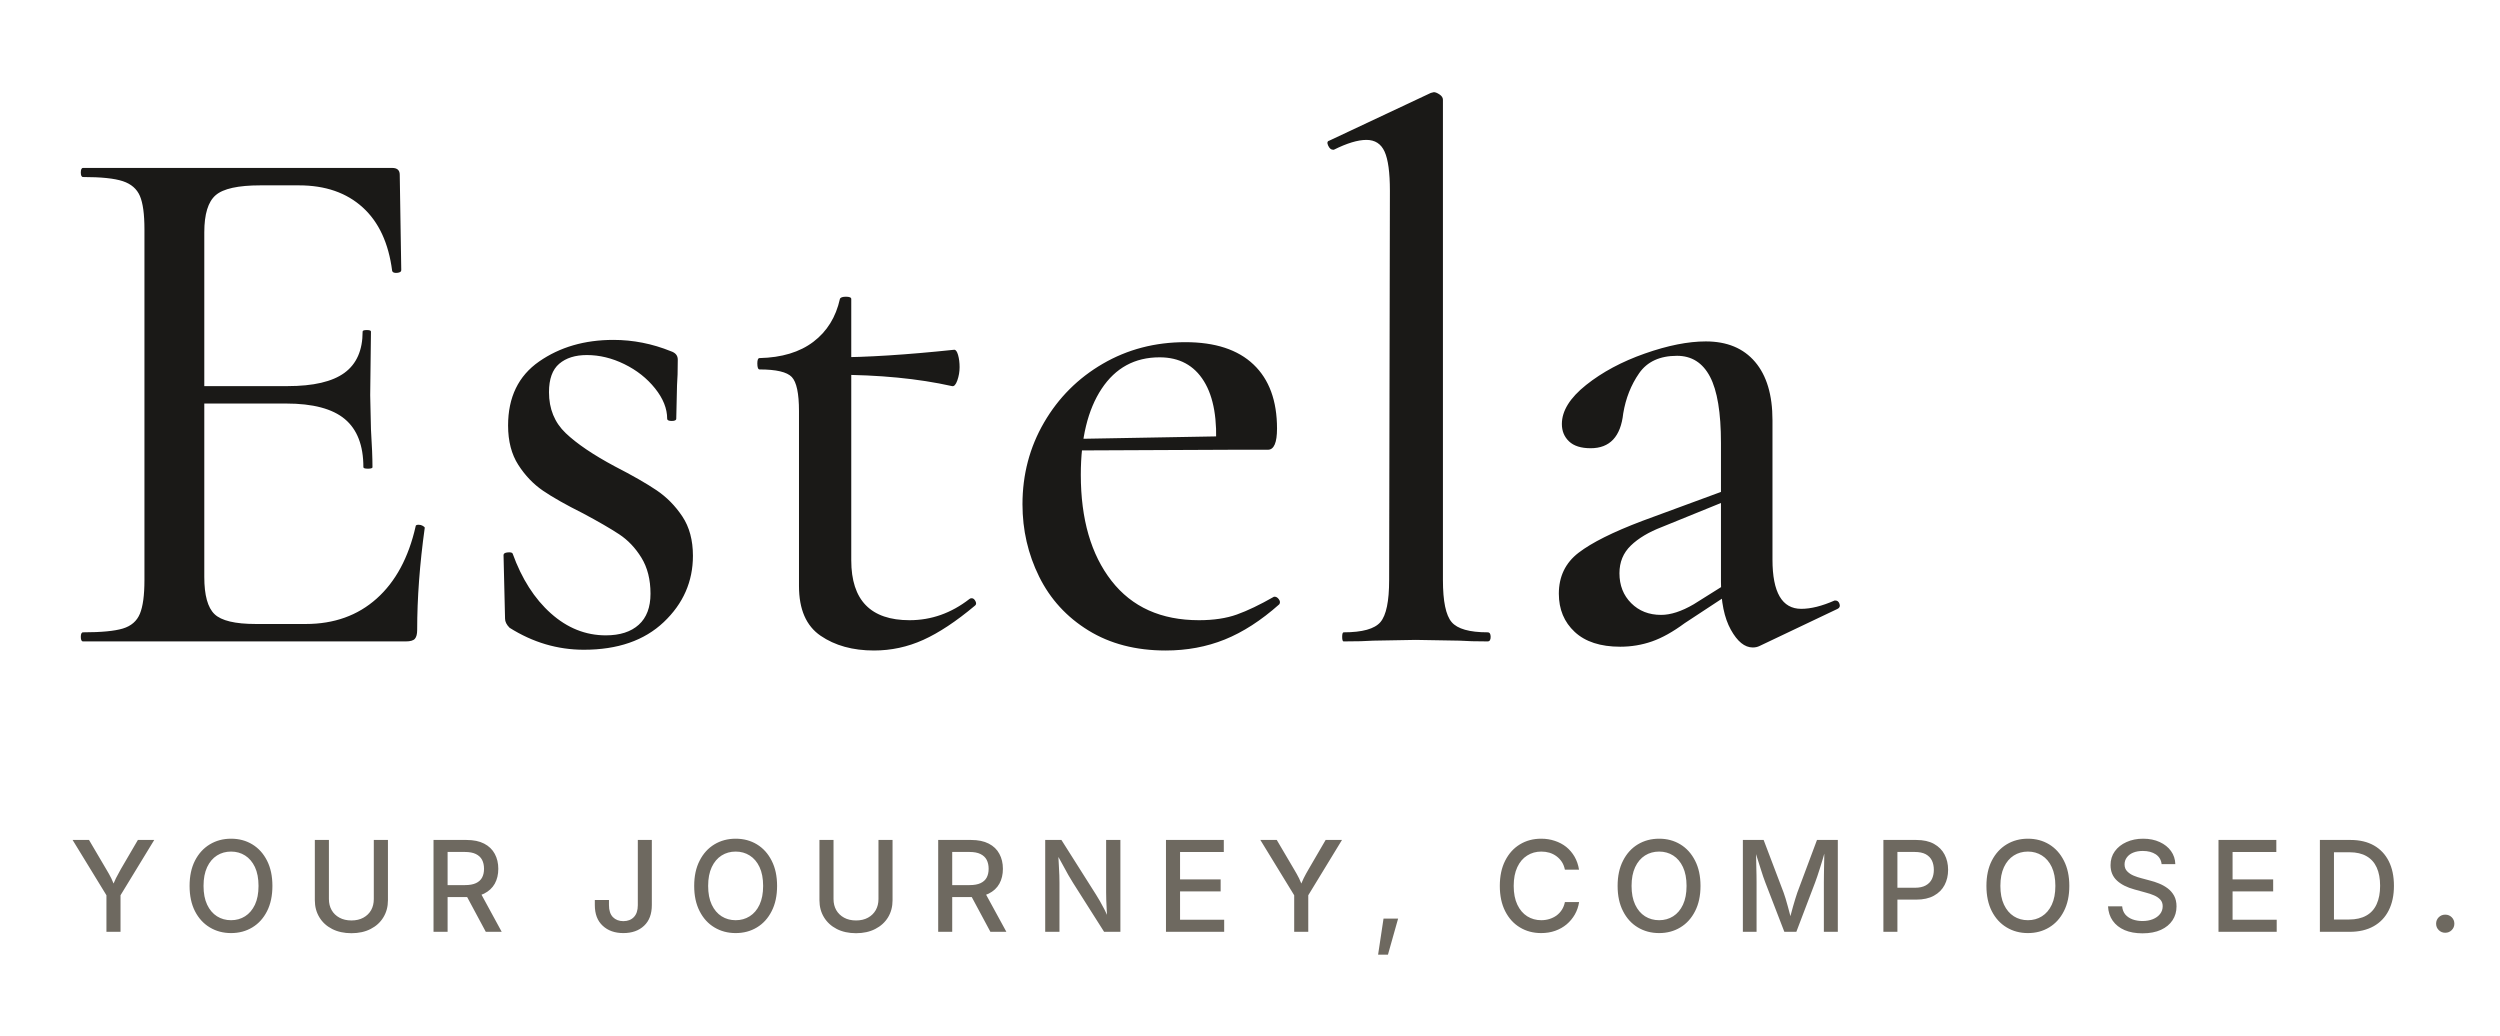
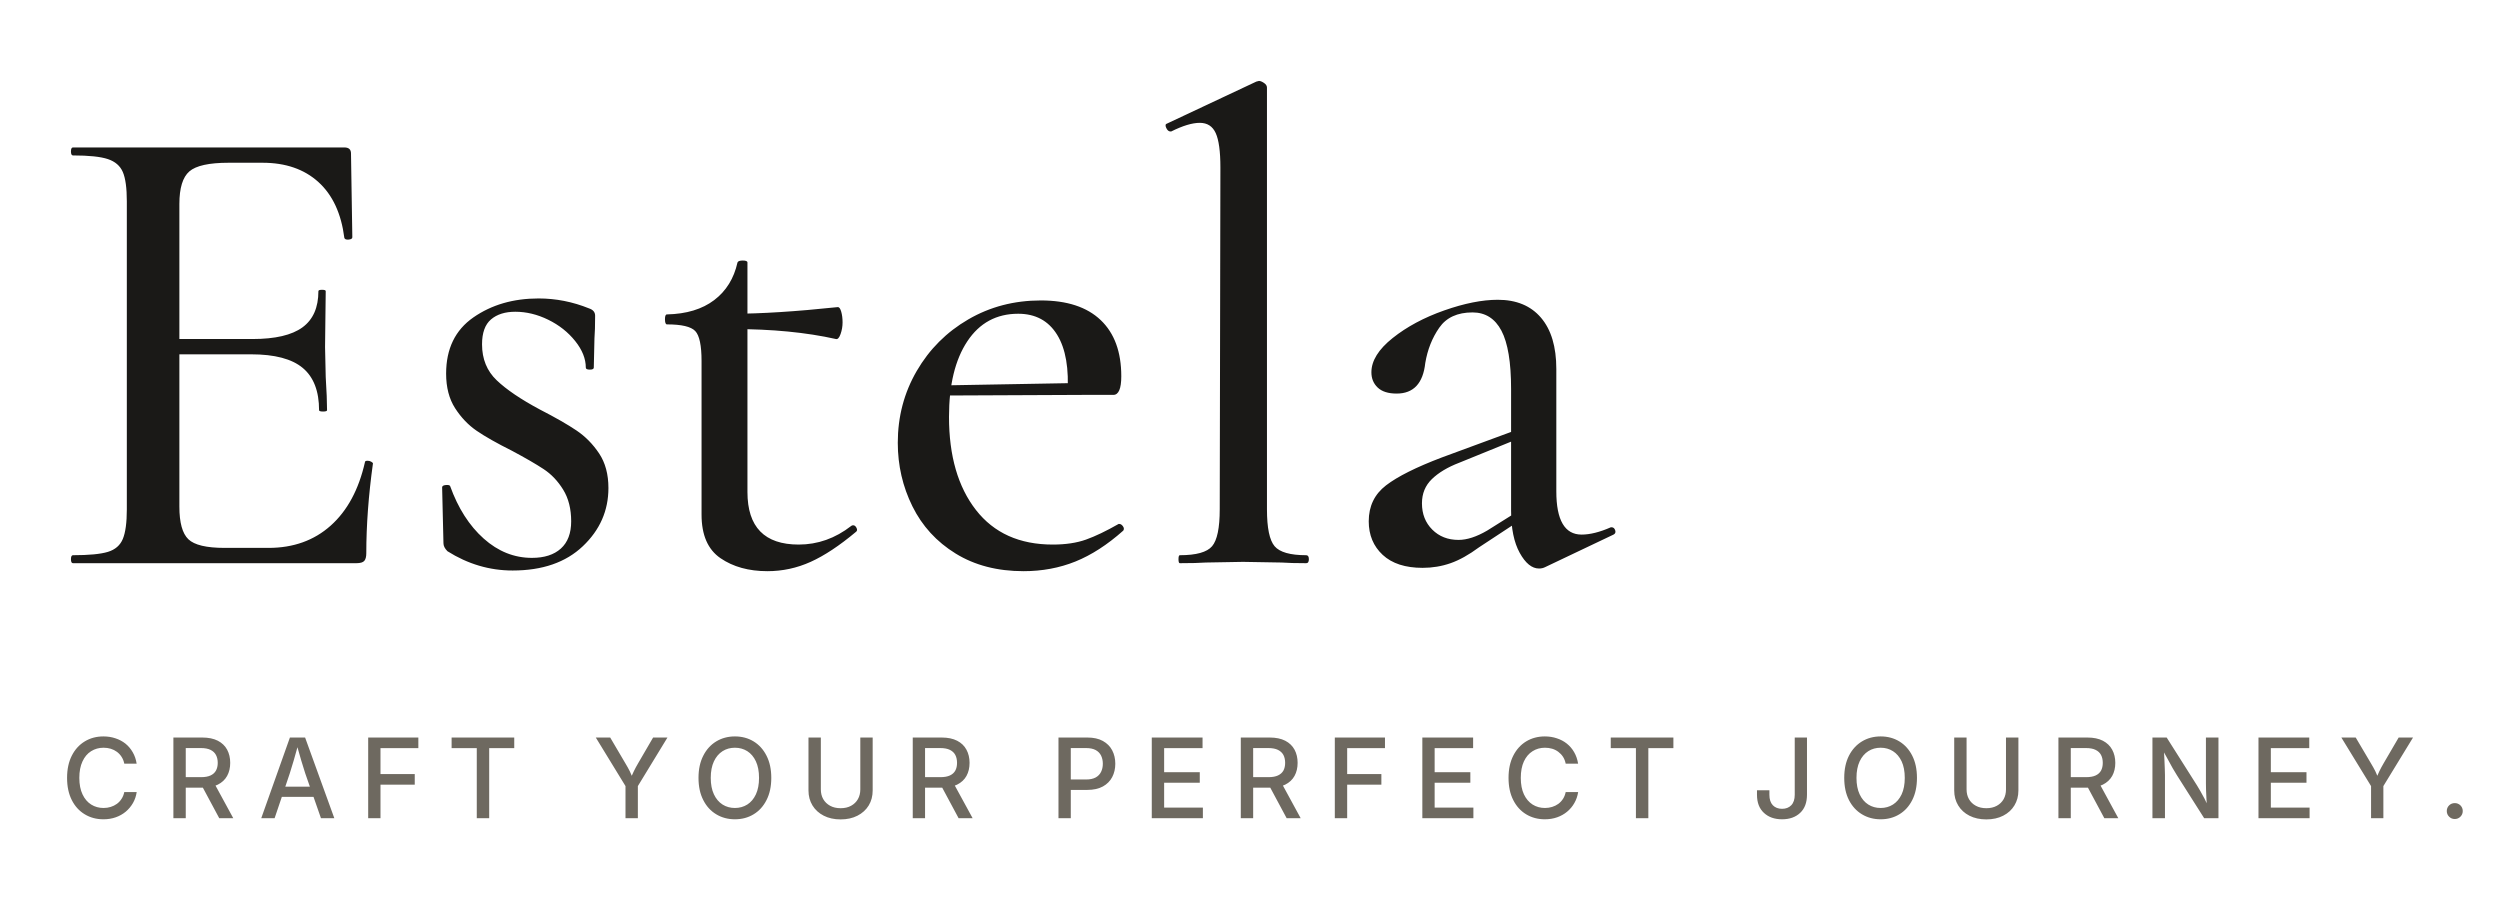
- <svg xmlns="http://www.w3.org/2000/svg" viewBox="0 0 396 164" width="396" height="164">
+ <svg xmlns="http://www.w3.org/2000/svg" viewBox="0 0 451 164" width="451" height="164">
  <path d="M13.16 101.60Q12.80 101.60 12.80 100.88Q12.80 100.16 13.16 100.16L13.16 100.16Q17.48 100.16 19.46 99.56Q21.44 98.96 22.16 97.22Q22.88 95.48 22.88 91.88L22.88 91.88L22.88 36.32Q22.88 32.72 22.16 31.04Q21.44 29.36 19.46 28.70Q17.48 28.04 13.16 28.04L13.16 28.04Q12.80 28.04 12.80 27.32Q12.80 26.60 13.16 26.60L13.16 26.60L62.12 26.60Q63.32 26.60 63.32 27.68L63.32 27.68L63.56 42.80Q63.56 43.16 62.90 43.22Q62.24 43.28 62.12 42.92L62.12 42.92Q61.28 36.32 57.44 32.84Q53.60 29.36 47.36 29.36L47.36 29.36L41.24 29.36Q35.96 29.36 34.16 30.92Q32.36 32.48 32.36 36.80L32.36 36.80L32.36 91.40Q32.36 95.72 33.98 97.28Q35.60 98.84 40.52 98.84L40.52 98.84L48.44 98.84Q55.16 98.84 59.66 94.82Q64.16 90.80 65.84 83.36L65.84 83.36Q65.84 83.12 66.32 83.12L66.32 83.12Q66.68 83.12 66.98 83.30Q67.28 83.48 67.28 83.60L67.28 83.60Q66.08 92.24 66.08 99.80L66.08 99.80Q66.08 100.76 65.72 101.18Q65.36 101.60 64.28 101.60L64.28 101.60L13.16 101.60ZM57.56 74.00Q57.56 68.84 54.62 66.38Q51.68 63.92 45.32 63.92L45.32 63.92L27.80 63.92L27.80 61.16L45.56 61.16Q51.68 61.16 54.56 59.06Q57.44 56.96 57.44 52.52L57.44 52.52Q57.44 52.28 58.10 52.28Q58.76 52.28 58.76 52.52L58.76 52.52L58.64 62.60L58.76 68Q59 71.84 59 74.00L59 74.00Q59 74.24 58.28 74.24Q57.56 74.24 57.56 74.00L57.56 74.00Z M86.96 62.12Q86.96 66.08 89.60 68.60Q92.24 71.12 97.40 73.88L97.40 73.88Q101.60 76.04 104 77.66Q106.40 79.28 108.08 81.80Q109.76 84.32 109.76 88.04L109.76 88.04Q109.76 94.16 105.14 98.54Q100.52 102.92 92.48 102.92L92.48 102.92Q86.24 102.92 80.72 99.44L80.72 99.44Q80 98.72 80 98.00L80 98.00L79.76 87.92Q79.76 87.56 80.42 87.50Q81.08 87.44 81.20 87.68L81.20 87.68Q83.36 93.68 87.26 97.16Q91.16 100.64 95.96 100.64L95.96 100.64Q99.32 100.64 101.18 98.96Q103.04 97.28 103.04 94.04L103.04 94.04Q103.04 90.68 101.60 88.34Q100.16 86.00 98.06 84.62Q95.96 83.24 92.36 81.32L92.36 81.32Q88.28 79.28 86 77.72Q83.72 76.16 82.10 73.64Q80.48 71.12 80.48 67.40L80.48 67.40Q80.48 60.68 85.40 57.26Q90.32 53.84 97.16 53.84L97.16 53.84Q101.84 53.84 106.28 55.64L106.28 55.64Q107.36 56.00 107.36 56.96L107.36 56.96Q107.36 59.60 107.24 61.04L107.24 61.04L107.12 66.32Q107.12 66.68 106.40 66.68Q105.68 66.68 105.68 66.32L105.68 66.32Q105.68 63.92 103.76 61.52Q101.84 59.12 98.90 57.68Q95.96 56.24 92.96 56.24L92.96 56.24Q90.20 56.24 88.58 57.62Q86.96 59.00 86.96 62.12L86.96 62.12Z M138.44 103.04Q133.40 103.04 129.98 100.70Q126.56 98.36 126.56 92.84L126.56 92.84L126.56 65.12Q126.56 60.92 125.42 59.72Q124.28 58.52 120.32 58.52L120.32 58.52Q119.96 58.52 119.96 57.56L119.96 57.56Q119.96 56.72 120.32 56.72L120.32 56.72Q125.60 56.60 128.84 54.14Q132.08 51.68 133.04 47.36L133.04 47.36Q133.16 47.00 134 47.00Q134.84 47.00 134.84 47.36L134.84 47.36L134.84 88.76Q134.84 98.24 144.08 98.24L144.08 98.24Q149.24 98.24 153.56 94.88L153.56 94.88Q153.68 94.76 153.92 94.76L153.92 94.76Q154.28 94.76 154.52 95.24Q154.76 95.72 154.40 95.96L154.40 95.96Q149.96 99.68 146.24 101.36Q142.52 103.04 138.44 103.04L138.44 103.04ZM150.80 61.16Q142.76 59.36 132.20 59.36L132.20 59.36L132.20 56.60Q139.76 56.60 151.16 55.40L151.16 55.40Q151.52 55.40 151.76 56.24Q152 57.08 152 58.16L152 58.16Q152 59.24 151.64 60.26Q151.28 61.28 150.80 61.16L150.80 61.16Z M184.64 103.04Q177.56 103.04 172.40 99.86Q167.24 96.68 164.60 91.34Q161.96 86.00 161.96 79.88L161.96 79.88Q161.96 72.80 165.38 66.92Q168.80 61.04 174.68 57.62Q180.56 54.20 187.76 54.20L187.76 54.20Q194.84 54.20 198.56 57.74Q202.28 61.28 202.28 67.88L202.28 67.88Q202.28 71.24 200.84 71.24L200.84 71.24L192.56 71.24Q193.04 64.16 190.70 60.38Q188.36 56.60 183.68 56.60L183.68 56.60Q177.80 56.60 174.50 61.58Q171.20 66.56 171.20 75.20L171.20 75.20Q171.20 85.76 176.06 92.00Q180.92 98.24 189.92 98.24L189.92 98.24Q193.40 98.24 195.92 97.34Q198.44 96.44 201.80 94.52L201.80 94.52L201.92 94.52Q202.28 94.52 202.58 94.94Q202.88 95.36 202.64 95.72L202.64 95.72Q198.32 99.56 194 101.30Q189.68 103.04 184.64 103.04L184.64 103.04ZM168.44 71.36L168.32 69.56L195.20 69.08L195.20 71.24L168.44 71.36Z M212.84 101.60Q212.60 101.60 212.60 100.88Q212.60 100.16 212.84 100.16L212.84 100.16Q217.28 100.16 218.66 98.54Q220.04 96.92 220.04 91.88L220.04 91.88L220.16 30.20Q220.16 25.88 219.32 24.02Q218.48 22.16 216.44 22.16L216.44 22.16Q214.40 22.16 211.28 23.72L211.28 23.72L211.16 23.72Q210.68 23.72 210.38 23.06Q210.08 22.40 210.56 22.28L210.56 22.28L226.64 14.72L227.12 14.60Q227.48 14.60 228.02 14.96Q228.56 15.32 228.56 15.80L228.56 15.80L228.56 91.88Q228.56 96.92 229.94 98.54Q231.32 100.16 235.64 100.16L235.64 100.16Q236.12 100.16 236.12 100.88Q236.12 101.60 235.64 101.60L235.64 101.60Q232.88 101.60 231.20 101.48L231.20 101.48L224.24 101.36L217.52 101.48Q215.84 101.60 212.84 101.60L212.84 101.60Z M278.72 102.32Q278.24 102.56 277.64 102.56L277.64 102.56Q275.72 102.56 274.16 99.74Q272.60 96.92 272.60 92.12L272.60 92.12L272.60 70.16Q272.60 62.96 270.86 59.66Q269.12 56.36 265.64 56.36L265.64 56.36Q261.56 56.36 259.64 59.12Q257.72 61.88 257.12 65.48L257.12 65.48Q256.52 71.00 251.96 71.00L251.96 71.00Q249.68 71.00 248.54 69.92Q247.40 68.84 247.40 67.16L247.40 67.16Q247.40 64.04 251.24 60.98Q255.08 57.92 260.54 56.00Q266 54.08 270.20 54.08L270.20 54.08Q275.24 54.08 278 57.32Q280.76 60.56 280.76 66.56L280.76 66.56L280.76 88.64Q280.76 96.44 285.32 96.44L285.32 96.44Q287.60 96.44 290.60 95.12L290.60 95.12L290.72 95.12Q291.20 95.12 291.38 95.66Q291.56 96.20 291.08 96.44L291.08 96.44L278.72 102.32ZM256.64 102.44Q251.96 102.44 249.44 100.10Q246.92 97.76 246.92 94.04L246.92 94.04Q246.92 89.96 250.04 87.56Q253.16 85.16 260.12 82.52L260.12 82.52L273.80 77.48L274.16 79.04L263.24 83.48Q260.12 84.68 258.32 86.42Q256.52 88.16 256.52 90.80L256.52 90.80Q256.52 93.68 258.38 95.54Q260.24 97.40 263.12 97.40L263.12 97.40Q265.40 97.40 268.28 95.72L268.28 95.72L275.36 91.28L275.60 92.96L266.84 98.72Q264.08 100.76 261.68 101.60Q259.28 102.44 256.64 102.44L256.64 102.44Z" fill="#1A1917" />
-   <path d="M19.09 147.60L16.86 147.60L16.86 141.81L11.50 133.05L14.10 133.05L16.83 137.69Q17.29 138.45 17.64 139.15L17.64 139.15Q17.82 139.51 17.99 139.95L17.99 139.95Q18.18 139.49 18.36 139.12L18.36 139.12Q18.71 138.42 19.13 137.69L19.13 137.69L21.84 133.05L24.43 133.05L19.09 141.81L19.09 147.60Z M36.60 147.80L36.60 147.80Q34.72 147.80 33.23 146.90Q31.74 146.01 30.88 144.33Q30.03 142.66 30.03 140.33L30.03 140.33Q30.03 138.00 30.88 136.33Q31.74 134.65 33.23 133.75Q34.72 132.85 36.60 132.85L36.60 132.85Q38.49 132.85 39.97 133.75Q41.45 134.65 42.30 136.33Q43.15 138.00 43.15 140.33L43.15 140.33Q43.15 142.66 42.30 144.33Q41.45 146.01 39.97 146.90Q38.49 147.80 36.60 147.80ZM36.60 145.76L36.60 145.76Q37.84 145.76 38.82 145.14Q39.80 144.52 40.38 143.31Q40.95 142.09 40.95 140.33L40.95 140.33Q40.95 138.56 40.38 137.34Q39.80 136.13 38.82 135.51Q37.84 134.89 36.60 134.89L36.60 134.89Q35.35 134.89 34.37 135.51Q33.38 136.14 32.81 137.35Q32.24 138.57 32.24 140.33L32.24 140.33Q32.24 142.09 32.81 143.30Q33.38 144.51 34.37 145.14Q35.35 145.76 36.60 145.76Z M55.67 147.82L55.67 147.82Q53.92 147.82 52.61 147.15Q51.30 146.48 50.59 145.30Q49.87 144.12 49.87 142.60L49.87 142.60L49.87 133.05L52.10 133.05L52.10 142.41Q52.10 143.40 52.53 144.16Q52.96 144.92 53.77 145.36Q54.57 145.80 55.67 145.80L55.67 145.80Q56.76 145.80 57.56 145.36Q58.36 144.92 58.79 144.16Q59.21 143.40 59.21 142.41L59.21 142.41L59.21 133.05L61.45 133.05L61.45 142.60Q61.45 144.12 60.73 145.30Q60.02 146.48 58.71 147.15Q57.41 147.82 55.67 147.82Z M70.90 147.60L68.67 147.60L68.67 133.05L73.89 133.05Q75.57 133.05 76.69 133.63Q77.81 134.21 78.37 135.25Q78.93 136.28 78.93 137.62L78.93 137.62Q78.93 138.97 78.37 139.98Q77.80 140.99 76.68 141.55L76.68 141.55Q76.49 141.64 76.27 141.72L76.27 141.72L79.47 147.60L76.95 147.60L74.00 142.10Q73.94 142.10 73.87 142.10L73.87 142.10L70.90 142.10L70.90 147.60ZM70.90 134.95L70.90 140.20L73.65 140.20Q74.73 140.20 75.39 139.89Q76.05 139.58 76.36 139.01Q76.67 138.43 76.67 137.62L76.67 137.62Q76.67 136.80 76.36 136.20Q76.05 135.61 75.38 135.28Q74.72 134.95 73.63 134.95L73.63 134.95L70.90 134.95Z  M98.74 147.80L98.74 147.80Q96.71 147.80 95.47 146.64Q94.22 145.49 94.22 143.37L94.22 143.37L94.22 142.56L96.46 142.56L96.46 143.38Q96.46 144.62 97.08 145.27Q97.71 145.91 98.74 145.91L98.74 145.91Q99.78 145.91 100.40 145.27Q101.03 144.62 101.03 143.38L101.03 143.38L101.03 133.05L103.25 133.05L103.25 143.36Q103.25 145.49 102.02 146.64Q100.79 147.80 98.74 147.80Z M116.53 147.80L116.53 147.80Q114.65 147.80 113.16 146.90Q111.67 146.01 110.82 144.33Q109.96 142.66 109.96 140.33L109.96 140.33Q109.96 138.00 110.82 136.33Q111.67 134.65 113.16 133.75Q114.65 132.85 116.53 132.85L116.53 132.85Q118.42 132.85 119.90 133.75Q121.38 134.65 122.23 136.33Q123.09 138.00 123.09 140.33L123.09 140.33Q123.09 142.66 122.23 144.33Q121.38 146.01 119.90 146.90Q118.42 147.80 116.53 147.80ZM116.53 145.76L116.53 145.76Q117.77 145.76 118.75 145.14Q119.74 144.52 120.31 143.31Q120.88 142.09 120.88 140.33L120.88 140.33Q120.88 138.56 120.31 137.34Q119.74 136.13 118.75 135.51Q117.77 134.89 116.53 134.89L116.53 134.89Q115.28 134.89 114.30 135.51Q113.31 136.14 112.74 137.35Q112.17 138.57 112.17 140.33L112.17 140.33Q112.17 142.09 112.74 143.30Q113.31 144.51 114.30 145.14Q115.28 145.76 116.53 145.76Z M135.60 147.82L135.60 147.82Q133.85 147.82 132.54 147.15Q131.24 146.48 130.52 145.30Q129.80 144.12 129.80 142.60L129.80 142.60L129.80 133.05L132.03 133.05L132.03 142.41Q132.03 143.40 132.46 144.16Q132.90 144.92 133.70 145.36Q134.50 145.80 135.60 145.80L135.60 145.80Q136.70 145.80 137.49 145.36Q138.29 144.92 138.72 144.16Q139.15 143.40 139.15 142.41L139.15 142.41L139.15 133.05L141.38 133.05L141.38 142.60Q141.38 144.12 140.67 145.30Q139.95 146.48 138.64 147.15Q137.34 147.82 135.60 147.82Z M150.83 147.60L148.61 147.60L148.61 133.05L153.82 133.05Q155.50 133.05 156.62 133.63Q157.75 134.21 158.30 135.25Q158.86 136.28 158.86 137.62L158.86 137.62Q158.86 138.97 158.30 139.98Q157.74 140.99 156.61 141.55L156.61 141.55Q156.42 141.64 156.20 141.72L156.20 141.72L159.41 147.60L156.88 147.60L153.93 142.10Q153.87 142.10 153.80 142.10L153.80 142.10L150.83 142.10L150.83 147.60ZM150.83 134.95L150.83 140.20L153.59 140.20Q154.66 140.20 155.32 139.89Q155.98 139.58 156.29 139.01Q156.60 138.43 156.60 137.62L156.60 137.62Q156.60 136.80 156.29 136.20Q155.98 135.61 155.31 135.28Q154.65 134.95 153.57 134.95L153.57 134.95L150.83 134.95Z M167.82 147.60L165.56 147.60L165.56 133.05L168.13 133.05L173.61 141.71Q173.88 142.14 174.23 142.74Q174.57 143.33 174.95 144.07L174.95 144.07Q175.15 144.48 175.35 144.91L175.35 144.91Q175.32 144.48 175.30 144.06L175.30 144.06Q175.25 143.24 175.23 142.53Q175.21 141.82 175.21 141.33L175.21 141.33L175.21 133.05L177.47 133.05L177.47 147.60L174.89 147.60L169.98 139.86Q169.59 139.22 169.21 138.58Q168.84 137.93 168.39 137.08L168.39 137.08Q168.06 136.51 167.65 135.74L167.65 135.74Q167.69 136.42 167.72 137.03L167.72 137.03Q167.77 137.97 167.80 138.69Q167.82 139.41 167.82 139.84L167.82 139.84L167.82 147.60Z M193.91 147.60L184.69 147.60L184.69 133.05L193.85 133.05L193.85 134.96L186.92 134.96L186.92 139.30L193.35 139.30L193.35 141.20L186.92 141.20L186.92 145.69L193.91 145.69L193.91 147.60Z M207.23 147.60L205 147.60L205 141.81L199.64 133.05L202.24 133.05L204.97 137.69Q205.43 138.45 205.78 139.15L205.78 139.15Q205.96 139.51 206.13 139.95L206.13 139.95Q206.32 139.49 206.50 139.12L206.50 139.12Q206.85 138.42 207.28 137.69L207.28 137.69L209.98 133.05L212.57 133.05L207.23 141.81L207.23 147.60Z M219.85 151.22L218.29 151.22L219.15 145.51L221.46 145.51L219.85 151.22Z  M244.12 147.80L244.12 147.80Q242.23 147.80 240.75 146.90Q239.27 146.01 238.42 144.33Q237.57 142.66 237.57 140.33L237.57 140.33Q237.57 138.00 238.42 136.33Q239.27 134.65 240.75 133.75Q242.23 132.85 244.12 132.85L244.12 132.85Q245.27 132.85 246.28 133.19Q247.29 133.52 248.09 134.15Q248.88 134.79 249.41 135.70Q249.93 136.60 250.12 137.76L250.12 137.76L247.88 137.76Q247.74 137.06 247.40 136.53Q247.05 136.00 246.55 135.63Q246.05 135.26 245.44 135.07Q244.82 134.89 244.14 134.89L244.14 134.89Q242.89 134.89 241.90 135.52Q240.91 136.14 240.34 137.36Q239.77 138.58 239.77 140.33L239.77 140.33Q239.77 142.09 240.35 143.31Q240.93 144.52 241.91 145.14Q242.90 145.76 244.14 145.76L244.14 145.76Q244.82 145.76 245.43 145.57Q246.04 145.38 246.55 145.02Q247.05 144.65 247.40 144.11Q247.74 143.58 247.88 142.89L247.88 142.89L250.13 142.89Q249.96 143.97 249.45 144.86Q248.94 145.75 248.15 146.42Q247.36 147.08 246.34 147.44Q245.32 147.80 244.12 147.80Z M262.81 147.80L262.81 147.80Q260.92 147.80 259.43 146.90Q257.94 146.01 257.09 144.33Q256.23 142.66 256.23 140.33L256.23 140.33Q256.23 138.00 257.09 136.33Q257.94 134.65 259.43 133.75Q260.92 132.85 262.81 132.85L262.81 132.85Q264.69 132.85 266.17 133.75Q267.65 134.65 268.50 136.33Q269.36 138.00 269.36 140.33L269.36 140.33Q269.36 142.66 268.50 144.33Q267.65 146.01 266.17 146.90Q264.69 147.80 262.81 147.80ZM262.81 145.76L262.81 145.76Q264.05 145.76 265.03 145.14Q266.01 144.52 266.58 143.31Q267.15 142.09 267.15 140.33L267.15 140.33Q267.15 138.56 266.58 137.34Q266.01 136.13 265.03 135.51Q264.05 134.89 262.81 134.89L262.81 134.89Q261.56 134.89 260.57 135.51Q259.58 136.14 259.01 137.35Q258.44 138.57 258.44 140.33L258.44 140.33Q258.44 142.09 259.01 143.30Q259.58 144.51 260.57 145.14Q261.56 145.76 262.81 145.76Z M278.24 147.60L276.07 147.60L276.07 133.05L279.36 133.05L282.53 141.40Q282.67 141.77 282.84 142.34Q283.01 142.90 283.19 143.57Q283.38 144.23 283.54 144.88L283.54 144.88Q283.57 145.00 283.60 145.12L283.60 145.12Q283.63 145.01 283.66 144.90L283.66 144.90Q283.83 144.27 284.01 143.61Q284.20 142.94 284.38 142.36Q284.55 141.77 284.69 141.40L284.69 141.40L287.81 133.05L291.11 133.05L291.11 147.60L288.90 147.60L288.90 139.77Q288.90 139.32 288.91 138.69Q288.92 138.07 288.93 137.37Q288.95 136.67 288.96 135.96L288.96 135.96Q288.96 135.58 288.97 135.22L288.97 135.22Q288.86 135.64 288.73 136.06L288.73 136.06Q288.50 136.82 288.28 137.52Q288.06 138.23 287.86 138.81Q287.66 139.39 287.52 139.77L287.52 139.77L284.54 147.60L282.64 147.60L279.62 139.77Q279.47 139.40 279.28 138.83Q279.09 138.25 278.87 137.56Q278.64 136.86 278.41 136.10L278.41 136.10Q278.28 135.70 278.15 135.29L278.15 135.29Q278.16 135.58 278.17 135.88L278.17 135.88Q278.18 136.58 278.20 137.30Q278.21 138.01 278.23 138.65Q278.24 139.29 278.24 139.77L278.24 139.77L278.24 147.60Z M300.55 147.60L298.33 147.60L298.33 133.05L303.54 133.05Q305.22 133.05 306.34 133.67Q307.47 134.30 308.02 135.36Q308.58 136.43 308.58 137.78Q308.58 139.12 308.02 140.19Q307.46 141.26 306.33 141.88Q305.21 142.50 303.52 142.50L303.52 142.50L300.55 142.50L300.55 147.60ZM300.55 134.95L300.55 140.62L303.31 140.62Q304.38 140.62 305.04 140.25Q305.71 139.88 306.02 139.23Q306.32 138.59 306.32 137.78L306.32 137.78Q306.32 136.96 306.02 136.32Q305.71 135.68 305.04 135.31Q304.37 134.95 303.29 134.95L303.29 134.95L300.55 134.95Z M321.22 147.80L321.22 147.80Q319.34 147.80 317.85 146.90Q316.36 146.01 315.50 144.33Q314.65 142.66 314.65 140.33L314.65 140.33Q314.65 138.00 315.50 136.33Q316.36 134.65 317.85 133.75Q319.34 132.85 321.22 132.85L321.22 132.85Q323.11 132.85 324.59 133.75Q326.07 134.65 326.92 136.33Q327.78 138.00 327.78 140.33L327.78 140.33Q327.78 142.66 326.92 144.33Q326.07 146.01 324.59 146.90Q323.11 147.80 321.22 147.80ZM321.22 145.76L321.22 145.76Q322.46 145.76 323.44 145.14Q324.43 144.52 325.00 143.31Q325.57 142.09 325.57 140.33L325.57 140.33Q325.57 138.56 325.00 137.34Q324.43 136.13 323.44 135.51Q322.46 134.89 321.22 134.89L321.22 134.89Q319.97 134.89 318.99 135.51Q318 136.14 317.43 137.35Q316.86 138.57 316.86 140.33L316.86 140.33Q316.86 142.09 317.43 143.30Q318 144.51 318.99 145.14Q319.97 145.76 321.22 145.76Z M339.37 147.84L339.37 147.84Q337.74 147.84 336.54 147.33Q335.34 146.81 334.66 145.85Q333.98 144.89 333.91 143.56L333.91 143.56L336.15 143.56Q336.22 144.35 336.66 144.87Q337.11 145.38 337.82 145.64Q338.53 145.89 339.36 145.89L339.36 145.89Q340.29 145.89 341.01 145.60Q341.73 145.31 342.15 144.78Q342.57 144.25 342.57 143.55L342.57 143.55Q342.57 142.91 342.20 142.51Q341.83 142.10 341.21 141.83Q340.59 141.56 339.80 141.36L339.80 141.36L338.10 140.89Q336.32 140.41 335.32 139.48Q334.31 138.54 334.31 137.04L334.31 137.04Q334.31 135.78 334.99 134.84Q335.67 133.90 336.84 133.38Q338.01 132.85 339.47 132.85L339.47 132.85Q340.96 132.85 342.10 133.38Q343.24 133.90 343.89 134.81Q344.54 135.72 344.57 136.88L344.57 136.88L342.40 136.88Q342.29 135.88 341.48 135.33Q340.66 134.79 339.42 134.79L339.42 134.79Q338.54 134.79 337.89 135.06Q337.24 135.33 336.89 135.82Q336.53 136.30 336.53 136.92L336.53 136.92Q336.53 137.61 336.96 138.03Q337.38 138.46 337.99 138.71Q338.60 138.96 339.16 139.10L339.16 139.10L340.57 139.48Q341.27 139.65 342.00 139.95Q342.74 140.25 343.37 140.72Q343.99 141.19 344.38 141.89Q344.76 142.59 344.76 143.58L344.76 143.58Q344.76 144.81 344.13 145.77Q343.49 146.74 342.29 147.29Q341.08 147.84 339.37 147.84Z M360.63 147.60L351.41 147.60L351.41 133.05L360.57 133.05L360.57 134.96L353.64 134.96L353.64 139.30L360.07 139.30L360.07 141.20L353.64 141.20L353.64 145.69L360.63 145.69L360.63 147.60Z M372.20 147.60L372.20 147.60L367.47 147.60L367.47 133.05L372.34 133.05Q374.49 133.05 376.03 133.92Q377.56 134.79 378.38 136.41Q379.20 138.04 379.20 140.31L379.20 140.31Q379.20 142.58 378.37 144.21Q377.55 145.84 375.98 146.72Q374.41 147.60 372.20 147.60ZM369.70 135.00L369.70 145.65L372.08 145.65Q373.73 145.65 374.82 145.03Q375.92 144.42 376.46 143.22Q377.01 142.02 377.01 140.31L377.01 140.31Q377.01 138.60 376.47 137.41Q375.93 136.23 374.86 135.62Q373.79 135.00 372.20 135.00L372.20 135.00L369.70 135.00Z M387.33 147.75L387.33 147.75Q386.72 147.75 386.30 147.33Q385.88 146.91 385.88 146.31L385.88 146.31Q385.88 145.71 386.30 145.29Q386.72 144.88 387.33 144.88L387.33 144.88Q387.93 144.88 388.35 145.29Q388.77 145.71 388.77 146.31L388.77 146.31Q388.77 146.91 388.35 147.33Q387.93 147.75 387.33 147.75Z" fill="#6E6960" />
+   <path d="M18.66 147.80L18.66 147.80Q16.77 147.80 15.29 146.90Q13.80 146.01 12.95 144.33Q12.10 142.66 12.10 140.33L12.10 140.33Q12.10 138.00 12.95 136.33Q13.80 134.65 15.29 133.75Q16.77 132.85 18.66 132.85L18.66 132.85Q19.81 132.85 20.82 133.19Q21.83 133.52 22.63 134.15Q23.42 134.79 23.94 135.70Q24.47 136.60 24.65 137.76L24.65 137.76L22.42 137.76Q22.28 137.06 21.93 136.53Q21.59 136.00 21.09 135.63Q20.59 135.26 19.97 135.07Q19.36 134.89 18.68 134.89L18.68 134.89Q17.43 134.89 16.43 135.52Q15.44 136.14 14.88 137.36Q14.31 138.58 14.31 140.33L14.31 140.33Q14.31 142.09 14.89 143.31Q15.46 144.52 16.45 145.14Q17.44 145.76 18.68 145.76L18.68 145.76Q19.36 145.76 19.97 145.57Q20.58 145.38 21.08 145.02Q21.59 144.65 21.93 144.11Q22.28 143.58 22.42 142.89L22.42 142.89L24.66 142.89Q24.50 143.97 23.99 144.86Q23.48 145.75 22.69 146.42Q21.90 147.08 20.88 147.44Q19.86 147.80 18.66 147.80Z M33.51 147.60L31.28 147.60L31.28 133.05L36.49 133.05Q38.17 133.05 39.30 133.63Q40.42 134.21 40.98 135.25Q41.53 136.28 41.53 137.62L41.53 137.62Q41.53 138.97 40.97 139.98Q40.41 140.99 39.29 141.55L39.29 141.55Q39.09 141.64 38.88 141.72L38.88 141.72L42.08 147.60L39.55 147.60L36.60 142.10Q36.54 142.10 36.47 142.10L36.47 142.10L33.51 142.10L33.51 147.60ZM33.51 134.95L33.51 140.20L36.26 140.20Q37.33 140.20 37.99 139.89Q38.65 139.58 38.96 139.01Q39.28 138.43 39.28 137.62L39.28 137.62Q39.28 136.80 38.96 136.20Q38.65 135.61 37.99 135.28Q37.32 134.95 36.24 134.95L36.24 134.95L33.51 134.95Z M49.54 147.60L47.13 147.60L52.30 133.05L55.04 133.05L60.31 147.60L57.90 147.60L56.56 143.76L50.84 143.76L49.54 147.60ZM51.47 141.91L55.90 141.91L55.06 139.50Q54.73 138.52 54.34 137.18L54.34 137.18Q54.03 136.14 53.66 134.80L53.66 134.80Q53.29 136.16 52.98 137.21L52.98 137.21Q52.58 138.57 52.28 139.50L52.28 139.50L51.47 141.91Z M68.64 147.60L66.42 147.60L66.42 133.05L75.47 133.05L75.47 134.96L68.64 134.96L68.64 139.64L74.82 139.64L74.82 141.55L68.64 141.55L68.64 147.60Z M86.01 134.96L81.47 134.96L81.47 133.05L92.77 133.05L92.77 134.96L88.25 134.96L88.25 147.60L86.01 147.60L86.01 134.96Z  M115.07 147.60L112.84 147.60L112.84 141.81L107.48 133.05L110.08 133.05L112.81 137.69Q113.27 138.45 113.62 139.15L113.62 139.15Q113.80 139.51 113.97 139.95L113.97 139.95Q114.16 139.49 114.35 139.12L114.35 139.12Q114.69 138.42 115.12 137.69L115.12 137.69L117.82 133.05L120.41 133.05L115.07 141.81L115.07 147.60Z M132.58 147.80L132.58 147.80Q130.70 147.80 129.21 146.90Q127.72 146.01 126.87 144.33Q126.01 142.66 126.01 140.33L126.01 140.33Q126.01 138.00 126.87 136.33Q127.72 134.65 129.21 133.75Q130.70 132.85 132.58 132.85L132.58 132.85Q134.47 132.85 135.95 133.75Q137.43 134.65 138.28 136.33Q139.14 138.00 139.14 140.33L139.14 140.33Q139.14 142.66 138.28 144.33Q137.43 146.01 135.95 146.90Q134.47 147.80 132.58 147.80ZM132.58 145.76L132.58 145.76Q133.82 145.76 134.81 145.14Q135.79 144.52 136.36 143.31Q136.93 142.09 136.93 140.33L136.93 140.33Q136.93 138.56 136.36 137.34Q135.79 136.13 134.81 135.51Q133.82 134.89 132.58 134.89L132.58 134.89Q131.33 134.89 130.35 135.51Q129.36 136.14 128.79 137.35Q128.22 138.57 128.22 140.33L128.22 140.33Q128.22 142.09 128.79 143.30Q129.36 144.51 130.35 145.14Q131.33 145.76 132.58 145.76Z M151.65 147.82L151.65 147.82Q149.90 147.82 148.60 147.15Q147.29 146.48 146.57 145.30Q145.85 144.12 145.85 142.60L145.85 142.60L145.85 133.05L148.08 133.05L148.08 142.41Q148.08 143.40 148.51 144.16Q148.95 144.92 149.75 145.36Q150.55 145.80 151.65 145.80L151.65 145.80Q152.75 145.80 153.54 145.36Q154.34 144.92 154.77 144.16Q155.20 143.40 155.20 142.41L155.20 142.41L155.20 133.05L157.43 133.05L157.43 142.60Q157.43 144.12 156.72 145.30Q156.00 146.48 154.69 147.15Q153.39 147.82 151.65 147.82Z M166.88 147.60L164.66 147.60L164.66 133.05L169.87 133.05Q171.55 133.05 172.67 133.63Q173.80 134.21 174.35 135.25Q174.91 136.28 174.91 137.62L174.91 137.62Q174.91 138.97 174.35 139.98Q173.79 140.99 172.66 141.55L172.66 141.55Q172.47 141.64 172.25 141.72L172.25 141.72L175.46 147.60L172.93 147.60L169.98 142.10Q169.92 142.10 169.85 142.10L169.85 142.10L166.88 142.10L166.88 147.60ZM166.88 134.95L166.88 140.20L169.64 140.20Q170.71 140.20 171.37 139.89Q172.03 139.58 172.34 139.01Q172.65 138.43 172.65 137.62L172.65 137.62Q172.65 136.80 172.34 136.20Q172.03 135.61 171.37 135.28Q170.70 134.95 169.62 134.95L169.62 134.95L166.88 134.95Z  M193.17 147.60L190.95 147.60L190.95 133.05L196.16 133.05Q197.84 133.05 198.96 133.67Q200.09 134.30 200.64 135.36Q201.20 136.43 201.20 137.78Q201.20 139.12 200.64 140.19Q200.08 141.26 198.96 141.88Q197.83 142.50 196.14 142.50L196.14 142.50L193.17 142.50L193.17 147.60ZM193.17 134.95L193.17 140.62L195.93 140.62Q197.00 140.62 197.67 140.25Q198.33 139.88 198.64 139.23Q198.95 138.59 198.95 137.78L198.95 137.78Q198.95 136.96 198.64 136.32Q198.33 135.68 197.66 135.31Q196.99 134.95 195.91 134.95L195.91 134.95L193.17 134.95Z M217.00 147.60L207.78 147.60L207.78 133.05L216.94 133.05L216.94 134.96L210.01 134.96L210.01 139.30L216.44 139.30L216.44 141.20L210.01 141.20L210.01 145.69L217.00 145.69L217.00 147.60Z M226.07 147.60L223.84 147.60L223.84 133.05L229.05 133.05Q230.73 133.05 231.86 133.63Q232.98 134.21 233.54 135.25Q234.09 136.28 234.09 137.62L234.09 137.62Q234.09 138.97 233.53 139.98Q232.97 140.99 231.85 141.55L231.85 141.55Q231.65 141.64 231.44 141.72L231.44 141.72L234.64 147.60L232.11 147.60L229.16 142.10Q229.10 142.10 229.04 142.10L229.04 142.10L226.07 142.10L226.07 147.60ZM226.07 134.95L226.07 140.20L228.82 140.20Q229.89 140.20 230.55 139.89Q231.21 139.58 231.53 139.01Q231.84 138.43 231.84 137.62L231.84 137.62Q231.84 136.80 231.53 136.20Q231.21 135.61 230.55 135.28Q229.88 134.95 228.80 134.95L228.80 134.95L226.07 134.95Z M243.03 147.60L240.80 147.60L240.80 133.05L249.85 133.05L249.85 134.96L243.03 134.96L243.03 139.64L249.20 139.64L249.20 141.55L243.03 141.55L243.03 147.60Z M265.80 147.60L256.59 147.60L256.59 133.05L265.75 133.05L265.75 134.96L258.81 134.96L258.81 139.30L265.25 139.30L265.25 141.20L258.81 141.20L258.81 145.69L265.80 145.69L265.80 147.60Z M278.69 147.80L278.69 147.80Q276.81 147.80 275.32 146.90Q273.84 146.01 272.99 144.33Q272.14 142.66 272.14 140.33L272.14 140.33Q272.14 138.00 272.99 136.33Q273.84 134.65 275.32 133.75Q276.81 132.85 278.69 132.85L278.69 132.85Q279.84 132.85 280.85 133.19Q281.87 133.52 282.66 134.15Q283.46 134.79 283.98 135.70Q284.50 136.60 284.69 137.76L284.69 137.76L282.45 137.76Q282.31 137.06 281.97 136.53Q281.62 136.00 281.12 135.63Q280.63 135.26 280.01 135.07Q279.39 134.89 278.71 134.89L278.71 134.89Q277.46 134.89 276.47 135.52Q275.48 136.14 274.91 137.36Q274.35 138.58 274.35 140.33L274.35 140.33Q274.35 142.09 274.92 143.31Q275.50 144.52 276.48 145.14Q277.47 145.76 278.71 145.76L278.71 145.76Q279.39 145.76 280.00 145.57Q280.62 145.38 281.12 145.02Q281.62 144.65 281.97 144.11Q282.31 143.58 282.45 142.89L282.45 142.89L284.70 142.89Q284.53 143.97 284.02 144.86Q283.52 145.75 282.72 146.42Q281.93 147.08 280.91 147.44Q279.89 147.80 278.69 147.80Z M295.12 134.96L290.58 134.96L290.58 133.05L301.88 133.05L301.88 134.96L297.36 134.96L297.36 147.60L295.12 147.60L295.12 134.96Z  M321.48 147.80L321.48 147.80Q319.45 147.80 318.21 146.64Q316.96 145.49 316.96 143.37L316.96 143.37L316.96 142.56L319.20 142.56L319.20 143.38Q319.20 144.62 319.82 145.27Q320.45 145.91 321.48 145.91L321.48 145.91Q322.52 145.91 323.14 145.27Q323.77 144.62 323.77 143.38L323.77 143.38L323.77 133.05L325.98 133.05L325.98 143.36Q325.98 145.49 324.75 146.64Q323.52 147.80 321.48 147.80Z M339.27 147.80L339.27 147.80Q337.39 147.80 335.90 146.90Q334.41 146.01 333.55 144.33Q332.70 142.66 332.70 140.33L332.70 140.33Q332.70 138.00 333.55 136.33Q334.41 134.65 335.90 133.75Q337.39 132.85 339.27 132.85L339.27 132.85Q341.16 132.85 342.64 133.75Q344.12 134.65 344.97 136.33Q345.82 138.00 345.82 140.33L345.82 140.33Q345.82 142.66 344.97 144.33Q344.12 146.01 342.64 146.90Q341.16 147.80 339.27 147.80ZM339.27 145.76L339.27 145.76Q340.51 145.76 341.49 145.14Q342.47 144.52 343.05 143.31Q343.62 142.09 343.62 140.33L343.62 140.33Q343.62 138.56 343.05 137.34Q342.47 136.13 341.49 135.51Q340.51 134.89 339.27 134.89L339.27 134.89Q338.02 134.89 337.04 135.51Q336.05 136.14 335.48 137.35Q334.91 138.57 334.91 140.33L334.91 140.33Q334.91 142.09 335.48 143.30Q336.05 144.51 337.04 145.14Q338.02 145.76 339.27 145.76Z M358.34 147.82L358.34 147.82Q356.59 147.82 355.28 147.15Q353.97 146.48 353.26 145.30Q352.54 144.12 352.54 142.60L352.54 142.60L352.54 133.05L354.77 133.05L354.77 142.41Q354.77 143.40 355.20 144.16Q355.63 144.92 356.44 145.36Q357.24 145.80 358.34 145.80L358.34 145.80Q359.43 145.80 360.23 145.36Q361.03 144.92 361.46 144.16Q361.88 143.40 361.88 142.41L361.88 142.41L361.88 133.05L364.12 133.05L364.12 142.60Q364.12 144.12 363.40 145.30Q362.69 146.48 361.38 147.15Q360.08 147.82 358.34 147.82Z M373.57 147.60L371.34 147.60L371.34 133.05L376.56 133.05Q378.24 133.05 379.36 133.63Q380.48 134.21 381.04 135.25Q381.60 136.28 381.60 137.62L381.60 137.62Q381.60 138.97 381.04 139.98Q380.47 140.99 379.35 141.55L379.35 141.55Q379.16 141.64 378.94 141.72L378.94 141.72L382.14 147.60L379.62 147.60L376.67 142.10Q376.61 142.10 376.54 142.10L376.54 142.10L373.57 142.10L373.57 147.60ZM373.57 134.95L373.57 140.20L376.32 140.20Q377.40 140.20 378.06 139.89Q378.72 139.58 379.03 139.01Q379.34 138.43 379.34 137.62L379.34 137.62Q379.34 136.80 379.03 136.20Q378.72 135.61 378.05 135.28Q377.39 134.95 376.30 134.95L376.30 134.95L373.57 134.95Z M390.56 147.60L388.30 147.60L388.30 133.05L390.87 133.05L396.35 141.71Q396.62 142.14 396.96 142.74Q397.31 143.33 397.69 144.07L397.69 144.07Q397.89 144.48 398.09 144.91L398.09 144.91Q398.06 144.48 398.04 144.06L398.04 144.06Q397.99 143.24 397.97 142.53Q397.95 141.82 397.95 141.33L397.95 141.33L397.95 133.05L400.21 133.05L400.21 147.60L397.63 147.60L392.72 139.86Q392.33 139.22 391.95 138.58Q391.57 137.93 391.13 137.08L391.13 137.08Q390.80 136.51 390.39 135.74L390.39 135.74Q390.43 136.42 390.46 137.03L390.46 137.03Q390.51 137.97 390.53 138.69Q390.56 139.41 390.56 139.84L390.56 139.84L390.56 147.60Z M416.65 147.60L407.43 147.60L407.43 133.05L416.59 133.05L416.59 134.96L409.66 134.96L409.66 139.30L416.09 139.30L416.09 141.20L409.66 141.20L409.66 145.69L416.65 145.69L416.65 147.60Z M429.96 147.60L427.74 147.60L427.74 141.81L422.38 133.05L424.97 133.05L427.71 137.69Q428.17 138.45 428.52 139.15L428.52 139.15Q428.70 139.51 428.87 139.95L428.87 139.95Q429.06 139.49 429.24 139.12L429.24 139.12Q429.58 138.42 430.01 137.69L430.01 137.69L432.72 133.05L435.31 133.05L429.96 141.81L429.96 147.60Z M442.84 147.75L442.84 147.75Q442.24 147.75 441.82 147.33Q441.40 146.91 441.40 146.31L441.40 146.31Q441.40 145.71 441.82 145.29Q442.24 144.88 442.84 144.88L442.84 144.88Q443.44 144.88 443.86 145.29Q444.28 145.71 444.28 146.31L444.28 146.31Q444.28 146.91 443.86 147.33Q443.44 147.75 442.84 147.75Z" fill="#6E6960" />
</svg>
